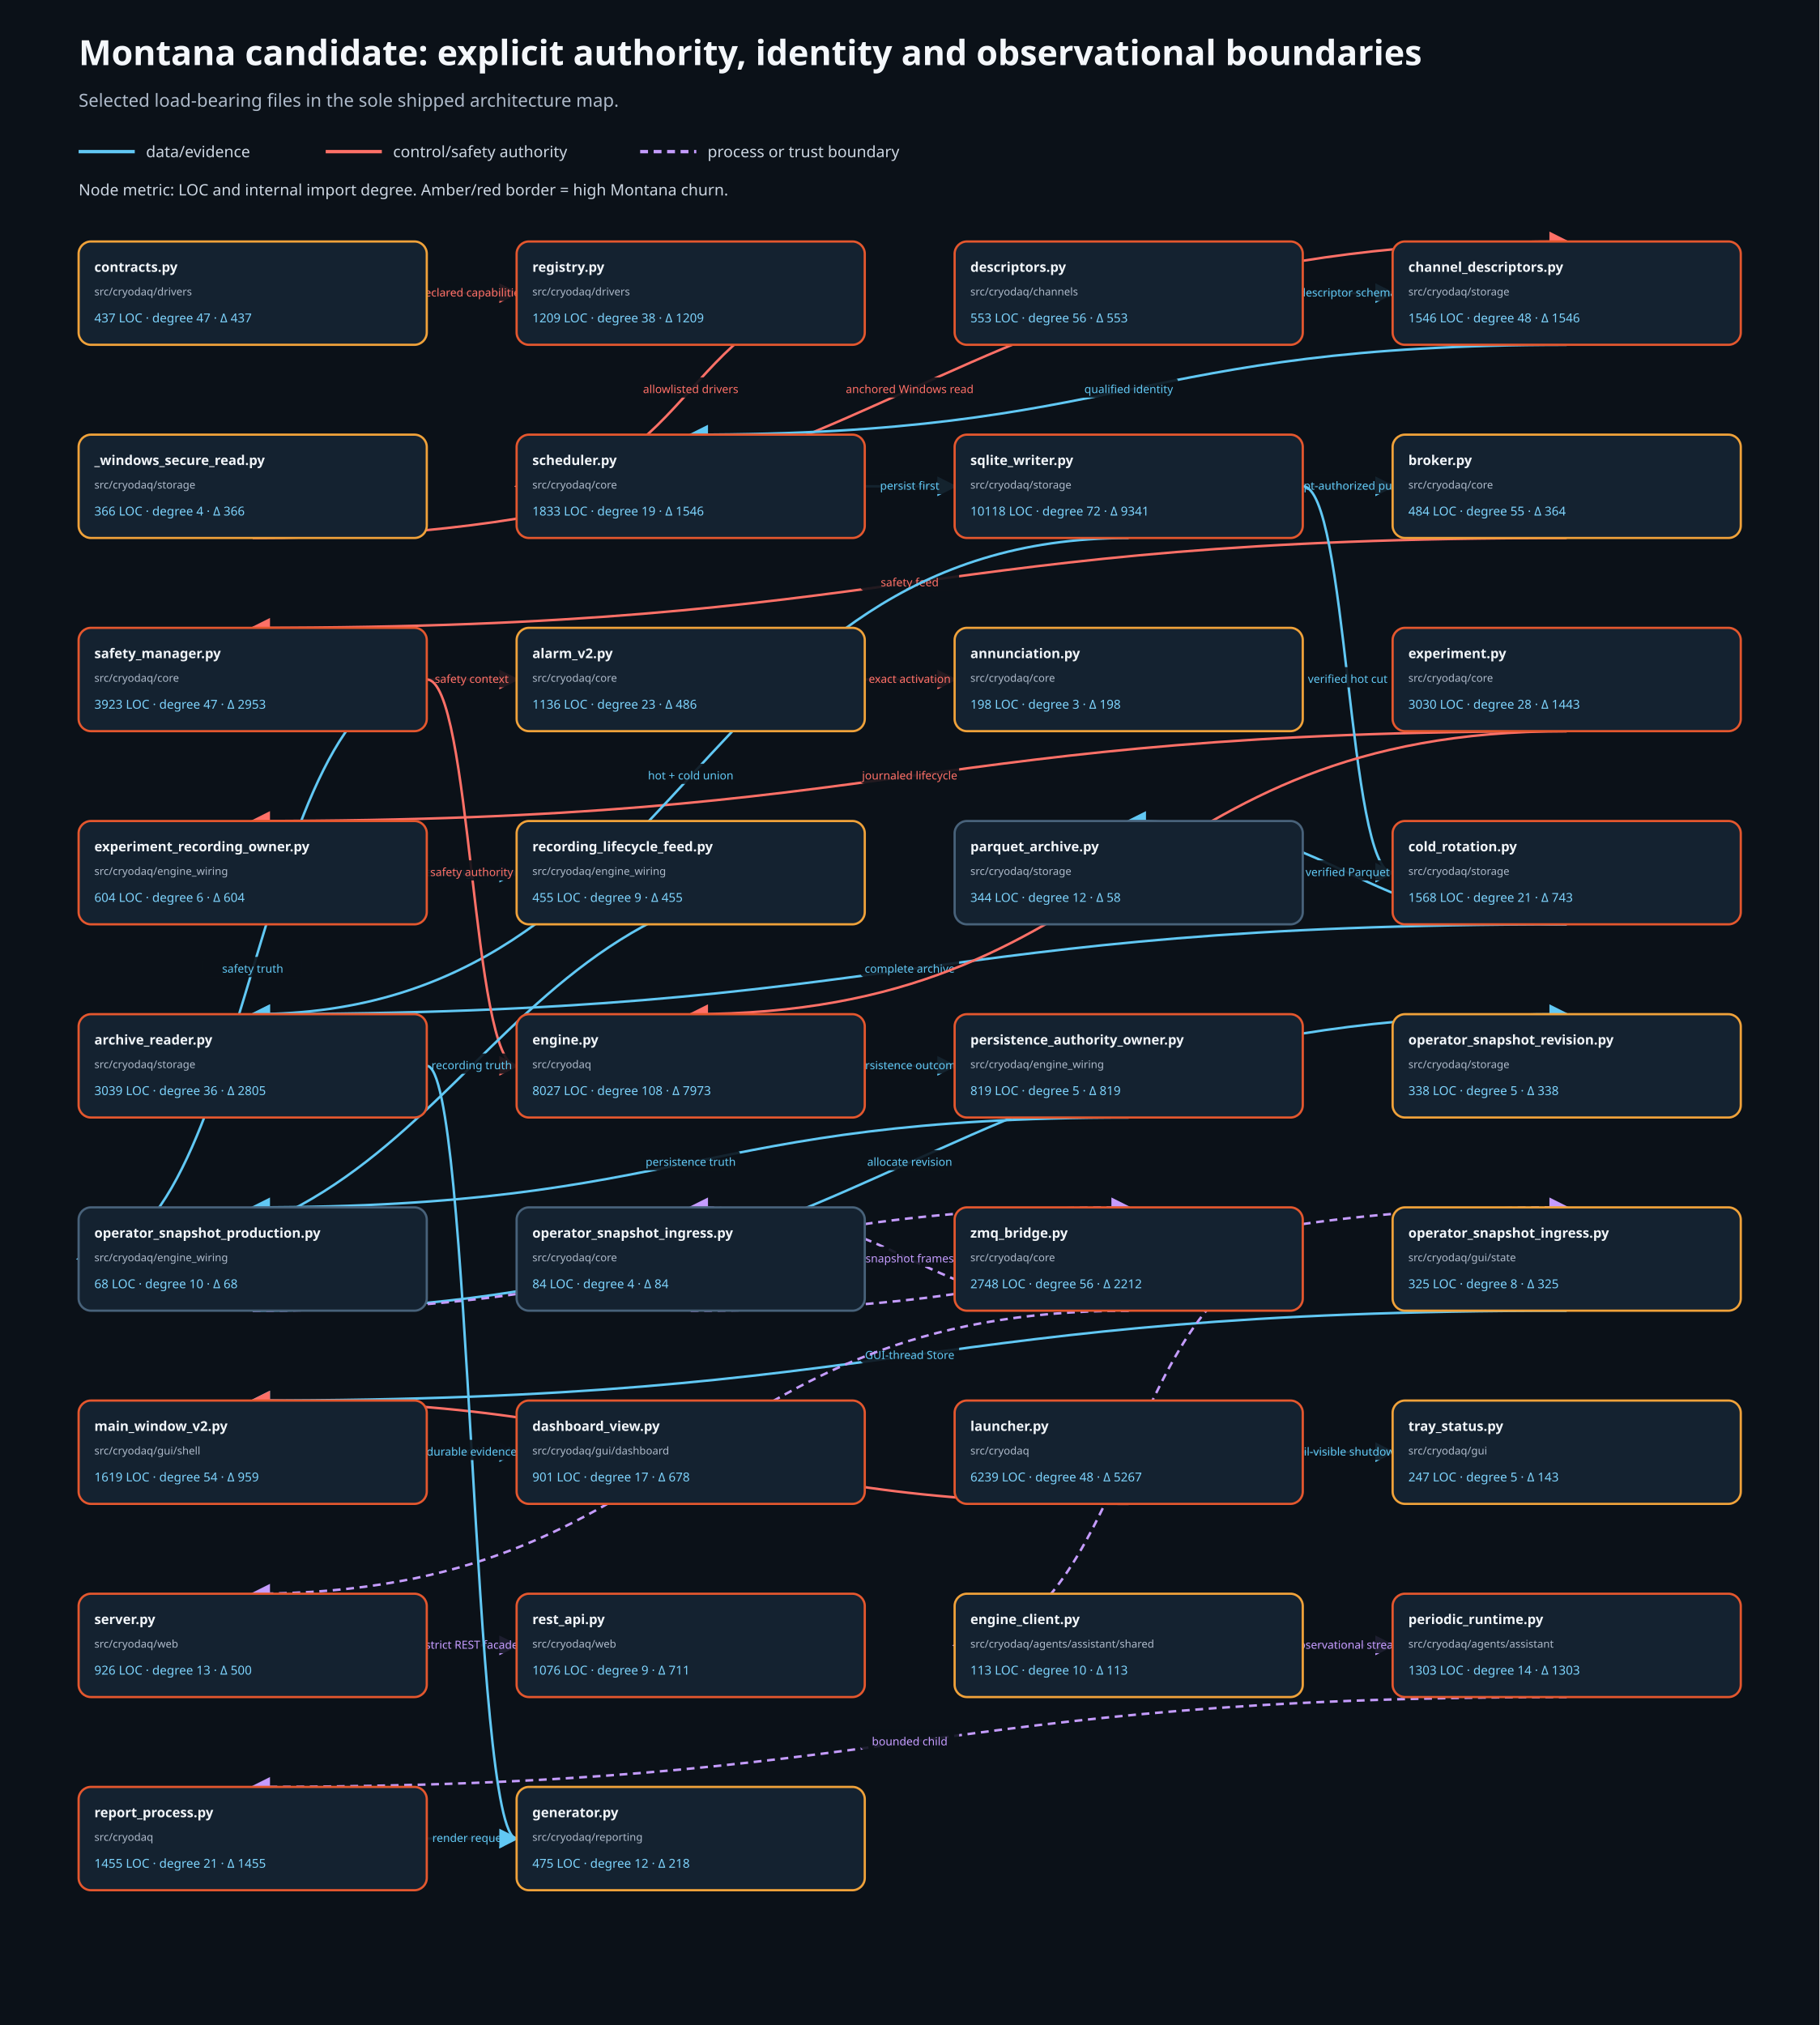
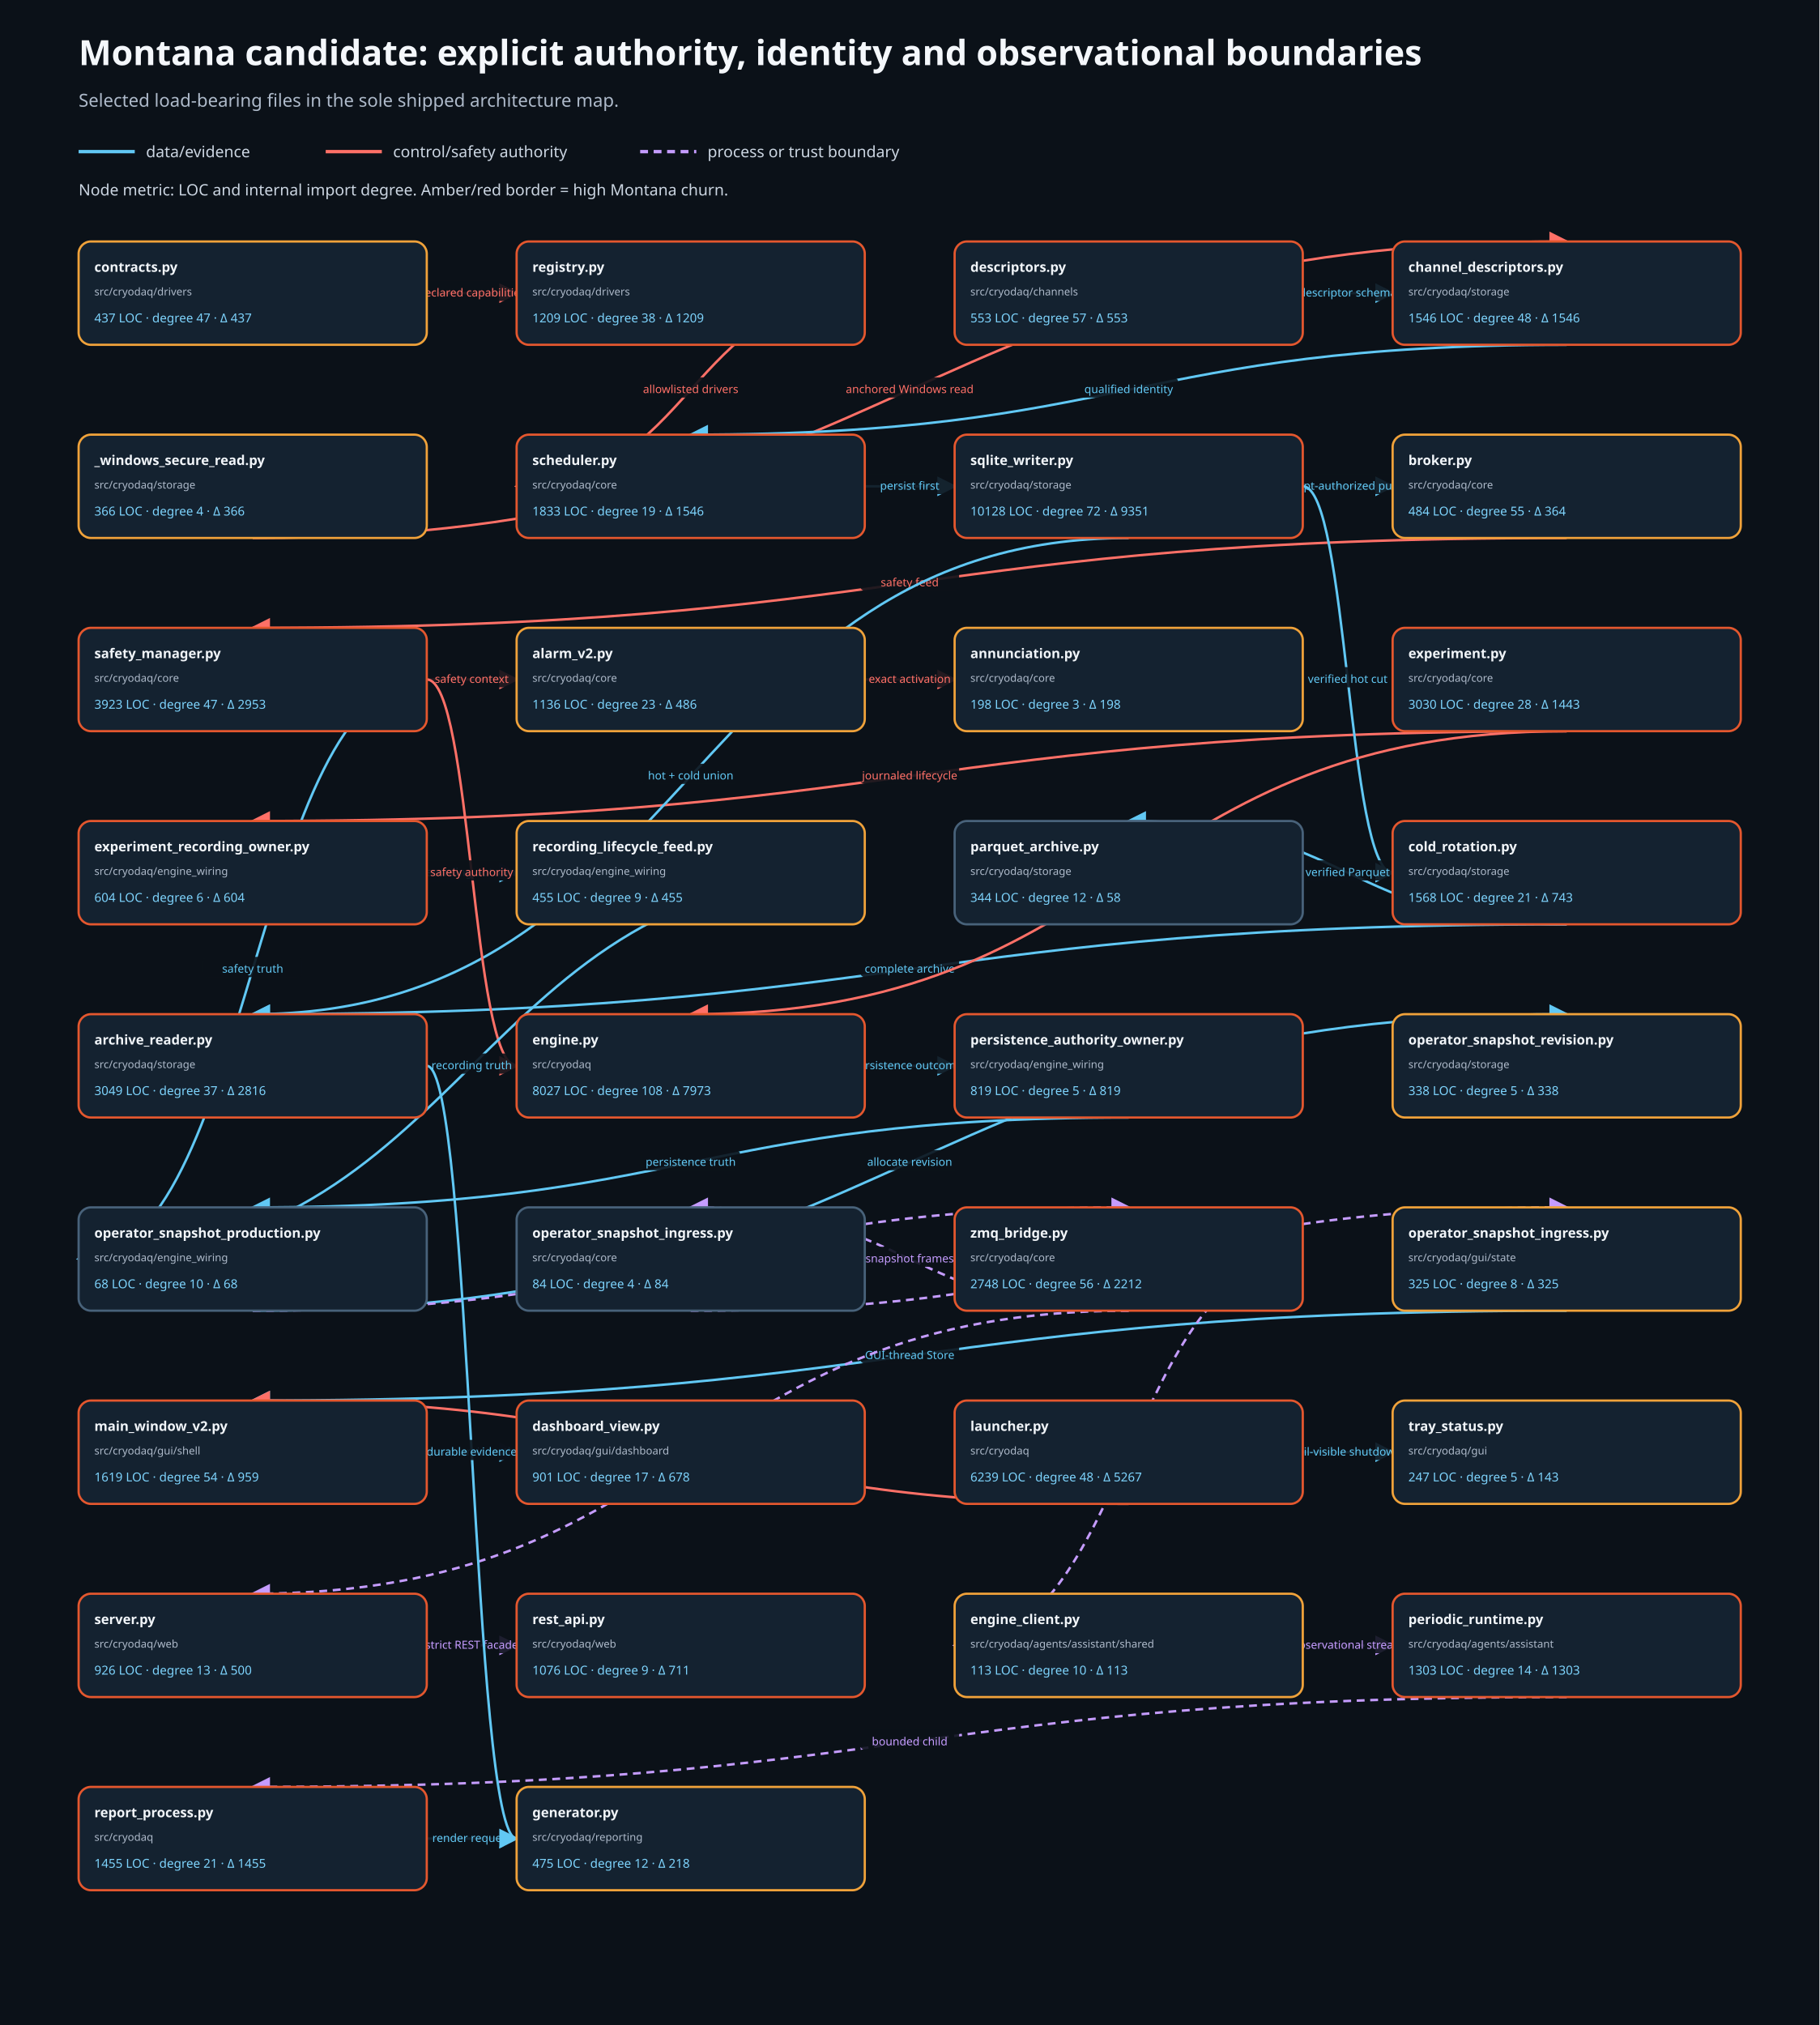
<svg xmlns="http://www.w3.org/2000/svg" role="img" aria-labelledby="title desc" viewBox="0 0 1620 1803" width="1620" height="1803">
  <defs>
    <marker id="dataArrow" markerWidth="8" markerHeight="8" refX="7" refY="4" orient="auto">
      <path d="M0,0 L8,4 L0,8 Z" fill="#61c8f4" />
    </marker>
    <marker id="controlArrow" markerWidth="8" markerHeight="8" refX="7" refY="4" orient="auto">
      <path d="M0,0 L8,4 L0,8 Z" fill="#ff7067" />
    </marker>
    <marker id="boundaryArrow" markerWidth="8" markerHeight="8" refX="7" refY="4" orient="auto">
      <path d="M0,0 L8,4 L0,8 Z" fill="#c59cff" />
    </marker>
  </defs>
  <rect width="100%" height="100%" fill="#0b1118" />
  <text x="70" y="58" fill="#f4f7fb" font-family="Segoe UI, sans-serif" font-size="31" font-weight="700">Montana candidate: explicit authority, identity and observational boundaries</text>
  <text x="70" y="95" fill="#aebaca" font-family="Segoe UI, sans-serif" font-size="16">Selected load-bearing files in the sole shipped architecture map.</text>
  <g aria-label="Legend" font-family="Segoe UI, sans-serif" font-size="14">
    <line x1="70" y1="135" x2="120" y2="135" stroke="#61c8f4" stroke-width="3" />
    <text x="130" y="140" fill="#cbd5e1">data/evidence</text>
    <line x1="290" y1="135" x2="340" y2="135" stroke="#ff7067" stroke-width="3" />
    <text x="350" y="140" fill="#cbd5e1">control/safety authority</text>
    <line x1="570" y1="135" x2="620" y2="135" stroke="#c59cff" stroke-width="3" stroke-dasharray="7 5" />
    <text x="630" y="140" fill="#cbd5e1">process or trust boundary</text>
    <text x="70" y="174" fill="#cbd5e1">Node metric: LOC and internal import degree. Amber/red border = high Montana churn.</text>
  </g>
  <g class="architecture-edges" fill="none">
    <path d="M380,261.0 C420.0,261.0 420.0,261.0 460,261.0" stroke="#ff7067" stroke-width="2.2" marker-end="url(#controlArrow)" />
    <rect x="376.0" y="250.0" width="88" height="18" rx="4" fill="#0b1118" opacity=".9" />
    <text x="420.0" y="264.0" text-anchor="middle" fill="#ff7067" font-family="Segoe UI, sans-serif" font-size="10">declared capabilities</text>
    <path d="M770,261.0 C615.0,261.0 615.0,433.0 460,433.0" stroke="#ff7067" stroke-width="2.2" marker-end="url(#controlArrow)" />
    <rect x="571.0" y="336.0" width="88" height="18" rx="4" fill="#0b1118" opacity=".9" />
    <text x="615.0" y="350.0" text-anchor="middle" fill="#ff7067" font-family="Segoe UI, sans-serif" font-size="10">allowlisted drivers</text>
    <path d="M1160,261.0 C1200.0,261.0 1200.0,261.0 1240,261.0" stroke="#61c8f4" stroke-width="2.2" marker-end="url(#dataArrow)" />
    <rect x="1156.0" y="250.0" width="88" height="18" rx="4" fill="#0b1118" opacity=".9" />
    <text x="1200.0" y="264.0" text-anchor="middle" fill="#61c8f4" font-family="Segoe UI, sans-serif" font-size="10">descriptor schema</text>
    <path d="M225.0,479 C810.0,479 810.0,215 1395.0,215" stroke="#ff7067" stroke-width="2.2" marker-end="url(#controlArrow)" />
    <rect x="766.0" y="336.0" width="88" height="18" rx="4" fill="#0b1118" opacity=".9" />
    <text x="810.0" y="350.0" text-anchor="middle" fill="#ff7067" font-family="Segoe UI, sans-serif" font-size="10">anchored Windows read</text>
    <path d="M1395.0,307 C1005.0,307 1005.0,387 615.0,387" stroke="#61c8f4" stroke-width="2.2" marker-end="url(#dataArrow)" />
    <rect x="961.0" y="336.0" width="88" height="18" rx="4" fill="#0b1118" opacity=".9" />
    <text x="1005.0" y="350.0" text-anchor="middle" fill="#61c8f4" font-family="Segoe UI, sans-serif" font-size="10">qualified identity</text>
    <path d="M770,433.0 C810.0,433.0 810.0,433.0 850,433.0" stroke="#61c8f4" stroke-width="2.2" marker-end="url(#dataArrow)" />
    <rect x="766.0" y="422.0" width="88" height="18" rx="4" fill="#0b1118" opacity=".9" />
    <text x="810.0" y="436.0" text-anchor="middle" fill="#61c8f4" font-family="Segoe UI, sans-serif" font-size="10">persist first</text>
    <path d="M1160,433.0 C1200.0,433.0 1200.0,433.0 1240,433.0" stroke="#61c8f4" stroke-width="2.2" marker-end="url(#dataArrow)" />
    <rect x="1156.0" y="422.0" width="88" height="18" rx="4" fill="#0b1118" opacity=".9" />
    <text x="1200.0" y="436.0" text-anchor="middle" fill="#61c8f4" font-family="Segoe UI, sans-serif" font-size="10">receipt-authorized publish</text>
    <path d="M1395.0,479 C810.0,479 810.0,559 225.0,559" stroke="#ff7067" stroke-width="2.2" marker-end="url(#controlArrow)" />
    <rect x="766.0" y="508.0" width="88" height="18" rx="4" fill="#0b1118" opacity=".9" />
    <text x="810.0" y="522.0" text-anchor="middle" fill="#ff7067" font-family="Segoe UI, sans-serif" font-size="10">safety feed</text>
    <path d="M380,605.0 C420.0,605.0 420.0,605.0 460,605.0" stroke="#ff7067" stroke-width="2.2" marker-end="url(#controlArrow)" />
    <rect x="376.0" y="594.0" width="88" height="18" rx="4" fill="#0b1118" opacity=".9" />
    <text x="420.0" y="608.0" text-anchor="middle" fill="#ff7067" font-family="Segoe UI, sans-serif" font-size="10">safety context</text>
    <path d="M770,605.0 C810.0,605.0 810.0,605.0 850,605.0" stroke="#ff7067" stroke-width="2.2" marker-end="url(#controlArrow)" />
    <rect x="766.0" y="594.0" width="88" height="18" rx="4" fill="#0b1118" opacity=".9" />
    <text x="810.0" y="608.0" text-anchor="middle" fill="#ff7067" font-family="Segoe UI, sans-serif" font-size="10">exact activation</text>
    <path d="M1395.0,651 C810.0,651 810.0,731 225.0,731" stroke="#ff7067" stroke-width="2.2" marker-end="url(#controlArrow)" />
    <rect x="766.0" y="680.0" width="88" height="18" rx="4" fill="#0b1118" opacity=".9" />
    <text x="810.0" y="694.0" text-anchor="middle" fill="#ff7067" font-family="Segoe UI, sans-serif" font-size="10">journaled lifecycle</text>
    <path d="M380,777.0 C420.0,777.0 420.0,777.0 460,777.0" stroke="#61c8f4" stroke-width="2.2" marker-end="url(#dataArrow)" />
    <rect x="376.0" y="766.0" width="88" height="18" rx="4" fill="#0b1118" opacity=".9" />
    <text x="420.0" y="780.0" text-anchor="middle" fill="#61c8f4" font-family="Segoe UI, sans-serif" font-size="10">recording outcome</text>
    <path d="M1160,433.0 C1200.0,433.0 1200.0,777.0 1240,777.0" stroke="#61c8f4" stroke-width="2.2" marker-end="url(#dataArrow)" />
    <rect x="1156.0" y="594.0" width="88" height="18" rx="4" fill="#0b1118" opacity=".9" />
    <text x="1200.0" y="608.0" text-anchor="middle" fill="#61c8f4" font-family="Segoe UI, sans-serif" font-size="10">verified hot cut</text>
    <path d="M1395.0,823 C1200.0,823 1200.0,731 1005.0,731" stroke="#61c8f4" stroke-width="2.2" marker-end="url(#dataArrow)" />
    <rect x="1156.0" y="766.0" width="88" height="18" rx="4" fill="#0b1118" opacity=".9" />
    <text x="1200.0" y="780.0" text-anchor="middle" fill="#61c8f4" font-family="Segoe UI, sans-serif" font-size="10">verified Parquet</text>
    <path d="M1395.0,823 C810.0,823 810.0,903 225.0,903" stroke="#61c8f4" stroke-width="2.2" marker-end="url(#dataArrow)" />
    <rect x="766.0" y="852.0" width="88" height="18" rx="4" fill="#0b1118" opacity=".9" />
    <text x="810.0" y="866.0" text-anchor="middle" fill="#61c8f4" font-family="Segoe UI, sans-serif" font-size="10">complete archive</text>
    <path d="M1005.0,479 C615.0,479 615.0,903 225.0,903" stroke="#61c8f4" stroke-width="2.2" marker-end="url(#dataArrow)" />
    <rect x="571.0" y="680.0" width="88" height="18" rx="4" fill="#0b1118" opacity=".9" />
    <text x="615.0" y="694.0" text-anchor="middle" fill="#61c8f4" font-family="Segoe UI, sans-serif" font-size="10">hot + cold union</text>
    <path d="M380,605.0 C420.0,605.0 420.0,949.0 460,949.0" stroke="#ff7067" stroke-width="2.2" marker-end="url(#controlArrow)" />
    <rect x="376.0" y="766.0" width="88" height="18" rx="4" fill="#0b1118" opacity=".9" />
    <text x="420.0" y="780.0" text-anchor="middle" fill="#ff7067" font-family="Segoe UI, sans-serif" font-size="10">safety authority</text>
    <path d="M1395.0,651 C1005.0,651 1005.0,903 615.0,903" stroke="#ff7067" stroke-width="2.2" marker-end="url(#controlArrow)" />
    <rect x="961.0" y="766.0" width="88" height="18" rx="4" fill="#0b1118" opacity=".9" />
    <text x="1005.0" y="780.0" text-anchor="middle" fill="#ff7067" font-family="Segoe UI, sans-serif" font-size="10">experiment commands</text>
    <path d="M770,949.0 C810.0,949.0 810.0,949.0 850,949.0" stroke="#61c8f4" stroke-width="2.2" marker-end="url(#dataArrow)" />
    <rect x="766.0" y="938.0" width="88" height="18" rx="4" fill="#0b1118" opacity=".9" />
    <text x="810.0" y="952.0" text-anchor="middle" fill="#61c8f4" font-family="Segoe UI, sans-serif" font-size="10">persistence outcomes</text>
    <path d="M770,777.0 C420.0,777.0 420.0,1121.0 70,1121.0" stroke="#61c8f4" stroke-width="2.2" marker-end="url(#dataArrow)" />
    <rect x="376.0" y="938.0" width="88" height="18" rx="4" fill="#0b1118" opacity=".9" />
    <text x="420.0" y="952.0" text-anchor="middle" fill="#61c8f4" font-family="Segoe UI, sans-serif" font-size="10">recording truth</text>
    <path d="M1005.0,995 C615.0,995 615.0,1075 225.0,1075" stroke="#61c8f4" stroke-width="2.2" marker-end="url(#dataArrow)" />
    <rect x="571.0" y="1024.0" width="88" height="18" rx="4" fill="#0b1118" opacity=".9" />
    <text x="615.0" y="1038.0" text-anchor="middle" fill="#61c8f4" font-family="Segoe UI, sans-serif" font-size="10">persistence truth</text>
    <path d="M380,605.0 C225.0,605.0 225.0,1121.0 70,1121.0" stroke="#61c8f4" stroke-width="2.2" marker-end="url(#dataArrow)" />
    <rect x="181.0" y="852.0" width="88" height="18" rx="4" fill="#0b1118" opacity=".9" />
    <text x="225.0" y="866.0" text-anchor="middle" fill="#61c8f4" font-family="Segoe UI, sans-serif" font-size="10">safety truth</text>
    <path d="M225.0,1167 C810.0,1167 810.0,903 1395.0,903" stroke="#61c8f4" stroke-width="2.2" marker-end="url(#dataArrow)" />
    <rect x="766.0" y="1024.0" width="88" height="18" rx="4" fill="#0b1118" opacity=".9" />
    <text x="810.0" y="1038.0" text-anchor="middle" fill="#61c8f4" font-family="Segoe UI, sans-serif" font-size="10">allocate revision</text>
    <path d="M225.0,1167 C615.0,1167 615.0,1075 1005.0,1075" stroke="#c59cff" stroke-width="2.2" marker-end="url(#boundaryArrow)" stroke-dasharray="7 5" />
    <rect x="571.0" y="1110.0" width="88" height="18" rx="4" fill="#0b1118" opacity=".9" />
    <text x="615.0" y="1124.0" text-anchor="middle" fill="#c59cff" font-family="Segoe UI, sans-serif" font-size="10">revisioned PUB</text>
    <path d="M1005.0,1167 C810.0,1167 810.0,1075 615.0,1075" stroke="#c59cff" stroke-width="2.2" marker-end="url(#boundaryArrow)" stroke-dasharray="7 5" />
    <rect x="766.0" y="1110.0" width="88" height="18" rx="4" fill="#0b1118" opacity=".9" />
    <text x="810.0" y="1124.0" text-anchor="middle" fill="#c59cff" font-family="Segoe UI, sans-serif" font-size="10">snapshot frames</text>
    <path d="M615.0,1167 C1005.0,1167 1005.0,1075 1395.0,1075" stroke="#c59cff" stroke-width="2.2" marker-end="url(#boundaryArrow)" stroke-dasharray="7 5" />
    <rect x="961.0" y="1110.0" width="88" height="18" rx="4" fill="#0b1118" opacity=".9" />
    <text x="1005.0" y="1124.0" text-anchor="middle" fill="#c59cff" font-family="Segoe UI, sans-serif" font-size="10">bounded queue</text>
    <path d="M1395.0,1167 C810.0,1167 810.0,1247 225.0,1247" stroke="#61c8f4" stroke-width="2.2" marker-end="url(#dataArrow)" />
    <rect x="766.0" y="1196.0" width="88" height="18" rx="4" fill="#0b1118" opacity=".9" />
    <text x="810.0" y="1210.0" text-anchor="middle" fill="#61c8f4" font-family="Segoe UI, sans-serif" font-size="10">GUI-thread Store</text>
    <path d="M380,1293.0 C420.0,1293.0 420.0,1293.0 460,1293.0" stroke="#61c8f4" stroke-width="2.2" marker-end="url(#dataArrow)" />
    <rect x="376.0" y="1282.0" width="88" height="18" rx="4" fill="#0b1118" opacity=".9" />
    <text x="420.0" y="1296.0" text-anchor="middle" fill="#61c8f4" font-family="Segoe UI, sans-serif" font-size="10">panoramic truth</text>
    <path d="M1005.0,1339 C615.0,1339 615.0,1247 225.0,1247" stroke="#ff7067" stroke-width="2.2" marker-end="url(#controlArrow)" />
    <rect x="571.0" y="1282.0" width="88" height="18" rx="4" fill="#0b1118" opacity=".9" />
    <text x="615.0" y="1296.0" text-anchor="middle" fill="#ff7067" font-family="Segoe UI, sans-serif" font-size="10">owns GUI lifecycle</text>
    <path d="M1160,1293.0 C1200.0,1293.0 1200.0,1293.0 1240,1293.0" stroke="#61c8f4" stroke-width="2.2" marker-end="url(#dataArrow)" />
    <rect x="1156.0" y="1282.0" width="88" height="18" rx="4" fill="#0b1118" opacity=".9" />
    <text x="1200.0" y="1296.0" text-anchor="middle" fill="#61c8f4" font-family="Segoe UI, sans-serif" font-size="10">fail-visible shutdown</text>
    <path d="M1005.0,1167 C615.0,1167 615.0,1419 225.0,1419" stroke="#c59cff" stroke-width="2.2" marker-end="url(#boundaryArrow)" stroke-dasharray="7 5" />
    <rect x="571.0" y="1282.0" width="88" height="18" rx="4" fill="#0b1118" opacity=".9" />
    <text x="615.0" y="1296.0" text-anchor="middle" fill="#c59cff" font-family="Segoe UI, sans-serif" font-size="10">monitoring transport</text>
    <path d="M380,1465.0 C420.0,1465.0 420.0,1465.0 460,1465.0" stroke="#c59cff" stroke-width="2.2" marker-end="url(#boundaryArrow)" stroke-dasharray="7 5" />
    <rect x="376.0" y="1454.0" width="88" height="18" rx="4" fill="#0b1118" opacity=".9" />
    <text x="420.0" y="1468.0" text-anchor="middle" fill="#c59cff" font-family="Segoe UI, sans-serif" font-size="10">strict REST facade</text>
    <path d="M1160,1121.0 C1005.0,1121.0 1005.0,1465.0 850,1465.0" stroke="#c59cff" stroke-width="2.2" marker-end="url(#boundaryArrow)" stroke-dasharray="7 5" />
    <rect x="961.0" y="1282.0" width="88" height="18" rx="4" fill="#0b1118" opacity=".9" />
    <text x="1005.0" y="1296.0" text-anchor="middle" fill="#c59cff" font-family="Segoe UI, sans-serif" font-size="10">allowlisted query</text>
    <path d="M1160,1465.0 C1200.0,1465.0 1200.0,1465.0 1240,1465.0" stroke="#c59cff" stroke-width="2.2" marker-end="url(#boundaryArrow)" stroke-dasharray="7 5" />
    <rect x="1156.0" y="1454.0" width="88" height="18" rx="4" fill="#0b1118" opacity=".9" />
    <text x="1200.0" y="1468.0" text-anchor="middle" fill="#c59cff" font-family="Segoe UI, sans-serif" font-size="10">observational stream</text>
    <path d="M1395.0,1511 C810.0,1511 810.0,1591 225.0,1591" stroke="#c59cff" stroke-width="2.2" marker-end="url(#boundaryArrow)" stroke-dasharray="7 5" />
    <rect x="766.0" y="1540.0" width="88" height="18" rx="4" fill="#0b1118" opacity=".9" />
    <text x="810.0" y="1554.0" text-anchor="middle" fill="#c59cff" font-family="Segoe UI, sans-serif" font-size="10">bounded child</text>
    <path d="M380,1637.0 C420.0,1637.0 420.0,1637.0 460,1637.0" stroke="#61c8f4" stroke-width="2.2" marker-end="url(#dataArrow)" />
    <rect x="376.0" y="1626.0" width="88" height="18" rx="4" fill="#0b1118" opacity=".9" />
    <text x="420.0" y="1640.0" text-anchor="middle" fill="#61c8f4" font-family="Segoe UI, sans-serif" font-size="10">render request</text>
    <path d="M380,949.0 C420.0,949.0 420.0,1637.0 460,1637.0" stroke="#61c8f4" stroke-width="2.2" marker-end="url(#dataArrow)" />
    <rect x="376.0" y="1282.0" width="88" height="18" rx="4" fill="#0b1118" opacity=".9" />
    <text x="420.0" y="1296.0" text-anchor="middle" fill="#61c8f4" font-family="Segoe UI, sans-serif" font-size="10">durable evidence</text>
  </g>
  <g class="important-files" font-family="Segoe UI, sans-serif">
    <g class="file-node" data-path="src/cryodaq/drivers/contracts.py" data-kind="blob" role="group" aria-label="src/cryodaq/drivers/contracts.py | 437 LOC | internal degree 47 | churn 437">
      <rect x="70" y="215" width="310" height="92" rx="11" fill="#142230" stroke="#f0a23a" stroke-width="2" />
      <text x="84" y="242" fill="#f1f5f9" font-size="12" font-weight="700">contracts.py</text>
      <text x="84" y="263" fill="#aebaca" font-size="9.5">src/cryodaq/drivers</text>
      <text x="84" y="287" fill="#7dd3fc" font-size="11">437 LOC · degree 47 · Δ 437</text>
    </g>
    <g class="file-node" data-path="src/cryodaq/drivers/registry.py" data-kind="blob" role="group" aria-label="src/cryodaq/drivers/registry.py | 1209 LOC | internal degree 38 | churn 1209">
      <rect x="460" y="215" width="310" height="92" rx="11" fill="#142230" stroke="#e4572e" stroke-width="2" />
      <text x="474" y="242" fill="#f1f5f9" font-size="12" font-weight="700">registry.py</text>
      <text x="474" y="263" fill="#aebaca" font-size="9.5">src/cryodaq/drivers</text>
      <text x="474" y="287" fill="#7dd3fc" font-size="11">1209 LOC · degree 38 · Δ 1209</text>
    </g>
-     <g class="file-node" data-path="src/cryodaq/channels/descriptors.py" data-kind="blob" role="group" aria-label="src/cryodaq/channels/descriptors.py | 553 LOC | internal degree 56 | churn 553">
+     <g class="file-node" data-path="src/cryodaq/channels/descriptors.py" data-kind="blob" role="group" aria-label="src/cryodaq/channels/descriptors.py | 553 LOC | internal degree 57 | churn 553">
      <rect x="850" y="215" width="310" height="92" rx="11" fill="#142230" stroke="#e4572e" stroke-width="2" />
      <text x="864" y="242" fill="#f1f5f9" font-size="12" font-weight="700">descriptors.py</text>
      <text x="864" y="263" fill="#aebaca" font-size="9.5">src/cryodaq/channels</text>
-       <text x="864" y="287" fill="#7dd3fc" font-size="11">553 LOC · degree 56 · Δ 553</text>
+       <text x="864" y="287" fill="#7dd3fc" font-size="11">553 LOC · degree 57 · Δ 553</text>
    </g>
    <g class="file-node" data-path="src/cryodaq/storage/channel_descriptors.py" data-kind="blob" role="group" aria-label="src/cryodaq/storage/channel_descriptors.py | 1546 LOC | internal degree 48 | churn 1546">
      <rect x="1240" y="215" width="310" height="92" rx="11" fill="#142230" stroke="#e4572e" stroke-width="2" />
      <text x="1254" y="242" fill="#f1f5f9" font-size="12" font-weight="700">channel_descriptors.py</text>
      <text x="1254" y="263" fill="#aebaca" font-size="9.5">src/cryodaq/storage</text>
      <text x="1254" y="287" fill="#7dd3fc" font-size="11">1546 LOC · degree 48 · Δ 1546</text>
    </g>
    <g class="file-node" data-path="src/cryodaq/storage/_windows_secure_read.py" data-kind="blob" role="group" aria-label="src/cryodaq/storage/_windows_secure_read.py | 366 LOC | internal degree 4 | churn 366">
      <rect x="70" y="387" width="310" height="92" rx="11" fill="#142230" stroke="#f0a23a" stroke-width="2" />
      <text x="84" y="414" fill="#f1f5f9" font-size="12" font-weight="700">_windows_secure_read.py</text>
      <text x="84" y="435" fill="#aebaca" font-size="9.5">src/cryodaq/storage</text>
      <text x="84" y="459" fill="#7dd3fc" font-size="11">366 LOC · degree 4 · Δ 366</text>
    </g>
    <g class="file-node" data-path="src/cryodaq/core/scheduler.py" data-kind="blob" role="group" aria-label="src/cryodaq/core/scheduler.py | 1833 LOC | internal degree 19 | churn 1546">
      <rect x="460" y="387" width="310" height="92" rx="11" fill="#142230" stroke="#e4572e" stroke-width="2" />
      <text x="474" y="414" fill="#f1f5f9" font-size="12" font-weight="700">scheduler.py</text>
      <text x="474" y="435" fill="#aebaca" font-size="9.5">src/cryodaq/core</text>
      <text x="474" y="459" fill="#7dd3fc" font-size="11">1833 LOC · degree 19 · Δ 1546</text>
    </g>
-     <g class="file-node" data-path="src/cryodaq/storage/sqlite_writer.py" data-kind="blob" role="group" aria-label="src/cryodaq/storage/sqlite_writer.py | 10118 LOC | internal degree 72 | churn 9341">
+     <g class="file-node" data-path="src/cryodaq/storage/sqlite_writer.py" data-kind="blob" role="group" aria-label="src/cryodaq/storage/sqlite_writer.py | 10128 LOC | internal degree 72 | churn 9351">
      <rect x="850" y="387" width="310" height="92" rx="11" fill="#142230" stroke="#e4572e" stroke-width="2" />
      <text x="864" y="414" fill="#f1f5f9" font-size="12" font-weight="700">sqlite_writer.py</text>
      <text x="864" y="435" fill="#aebaca" font-size="9.5">src/cryodaq/storage</text>
-       <text x="864" y="459" fill="#7dd3fc" font-size="11">10118 LOC · degree 72 · Δ 9341</text>
+       <text x="864" y="459" fill="#7dd3fc" font-size="11">10128 LOC · degree 72 · Δ 9351</text>
    </g>
    <g class="file-node" data-path="src/cryodaq/core/broker.py" data-kind="blob" role="group" aria-label="src/cryodaq/core/broker.py | 484 LOC | internal degree 55 | churn 364">
      <rect x="1240" y="387" width="310" height="92" rx="11" fill="#142230" stroke="#f0a23a" stroke-width="2" />
      <text x="1254" y="414" fill="#f1f5f9" font-size="12" font-weight="700">broker.py</text>
      <text x="1254" y="435" fill="#aebaca" font-size="9.5">src/cryodaq/core</text>
      <text x="1254" y="459" fill="#7dd3fc" font-size="11">484 LOC · degree 55 · Δ 364</text>
    </g>
    <g class="file-node" data-path="src/cryodaq/core/safety_manager.py" data-kind="blob" role="group" aria-label="src/cryodaq/core/safety_manager.py | 3923 LOC | internal degree 47 | churn 2953">
      <rect x="70" y="559" width="310" height="92" rx="11" fill="#142230" stroke="#e4572e" stroke-width="2" />
      <text x="84" y="586" fill="#f1f5f9" font-size="12" font-weight="700">safety_manager.py</text>
      <text x="84" y="607" fill="#aebaca" font-size="9.5">src/cryodaq/core</text>
      <text x="84" y="631" fill="#7dd3fc" font-size="11">3923 LOC · degree 47 · Δ 2953</text>
    </g>
    <g class="file-node" data-path="src/cryodaq/core/alarm_v2.py" data-kind="blob" role="group" aria-label="src/cryodaq/core/alarm_v2.py | 1136 LOC | internal degree 23 | churn 486">
      <rect x="460" y="559" width="310" height="92" rx="11" fill="#142230" stroke="#f0a23a" stroke-width="2" />
      <text x="474" y="586" fill="#f1f5f9" font-size="12" font-weight="700">alarm_v2.py</text>
      <text x="474" y="607" fill="#aebaca" font-size="9.5">src/cryodaq/core</text>
      <text x="474" y="631" fill="#7dd3fc" font-size="11">1136 LOC · degree 23 · Δ 486</text>
    </g>
    <g class="file-node" data-path="src/cryodaq/core/annunciation.py" data-kind="blob" role="group" aria-label="src/cryodaq/core/annunciation.py | 198 LOC | internal degree 3 | churn 198">
      <rect x="850" y="559" width="310" height="92" rx="11" fill="#142230" stroke="#f0a23a" stroke-width="2" />
      <text x="864" y="586" fill="#f1f5f9" font-size="12" font-weight="700">annunciation.py</text>
      <text x="864" y="607" fill="#aebaca" font-size="9.5">src/cryodaq/core</text>
      <text x="864" y="631" fill="#7dd3fc" font-size="11">198 LOC · degree 3 · Δ 198</text>
    </g>
    <g class="file-node" data-path="src/cryodaq/core/experiment.py" data-kind="blob" role="group" aria-label="src/cryodaq/core/experiment.py | 3030 LOC | internal degree 28 | churn 1443">
      <rect x="1240" y="559" width="310" height="92" rx="11" fill="#142230" stroke="#e4572e" stroke-width="2" />
      <text x="1254" y="586" fill="#f1f5f9" font-size="12" font-weight="700">experiment.py</text>
      <text x="1254" y="607" fill="#aebaca" font-size="9.5">src/cryodaq/core</text>
      <text x="1254" y="631" fill="#7dd3fc" font-size="11">3030 LOC · degree 28 · Δ 1443</text>
    </g>
    <g class="file-node" data-path="src/cryodaq/engine_wiring/experiment_recording_owner.py" data-kind="blob" role="group" aria-label="src/cryodaq/engine_wiring/experiment_recording_owner.py | 604 LOC | internal degree 6 | churn 604">
      <rect x="70" y="731" width="310" height="92" rx="11" fill="#142230" stroke="#e4572e" stroke-width="2" />
      <text x="84" y="758" fill="#f1f5f9" font-size="12" font-weight="700">experiment_recording_owner.py</text>
      <text x="84" y="779" fill="#aebaca" font-size="9.5">src/cryodaq/engine_wiring</text>
      <text x="84" y="803" fill="#7dd3fc" font-size="11">604 LOC · degree 6 · Δ 604</text>
    </g>
    <g class="file-node" data-path="src/cryodaq/engine_wiring/recording_lifecycle_feed.py" data-kind="blob" role="group" aria-label="src/cryodaq/engine_wiring/recording_lifecycle_feed.py | 455 LOC | internal degree 9 | churn 455">
      <rect x="460" y="731" width="310" height="92" rx="11" fill="#142230" stroke="#f0a23a" stroke-width="2" />
      <text x="474" y="758" fill="#f1f5f9" font-size="12" font-weight="700">recording_lifecycle_feed.py</text>
      <text x="474" y="779" fill="#aebaca" font-size="9.5">src/cryodaq/engine_wiring</text>
      <text x="474" y="803" fill="#7dd3fc" font-size="11">455 LOC · degree 9 · Δ 455</text>
    </g>
    <g class="file-node" data-path="src/cryodaq/storage/parquet_archive.py" data-kind="blob" role="group" aria-label="src/cryodaq/storage/parquet_archive.py | 344 LOC | internal degree 12 | churn 58">
      <rect x="850" y="731" width="310" height="92" rx="11" fill="#142230" stroke="#48627a" stroke-width="2" />
      <text x="864" y="758" fill="#f1f5f9" font-size="12" font-weight="700">parquet_archive.py</text>
      <text x="864" y="779" fill="#aebaca" font-size="9.5">src/cryodaq/storage</text>
      <text x="864" y="803" fill="#7dd3fc" font-size="11">344 LOC · degree 12 · Δ 58</text>
    </g>
    <g class="file-node" data-path="src/cryodaq/storage/cold_rotation.py" data-kind="blob" role="group" aria-label="src/cryodaq/storage/cold_rotation.py | 1568 LOC | internal degree 21 | churn 743">
      <rect x="1240" y="731" width="310" height="92" rx="11" fill="#142230" stroke="#e4572e" stroke-width="2" />
      <text x="1254" y="758" fill="#f1f5f9" font-size="12" font-weight="700">cold_rotation.py</text>
      <text x="1254" y="779" fill="#aebaca" font-size="9.5">src/cryodaq/storage</text>
      <text x="1254" y="803" fill="#7dd3fc" font-size="11">1568 LOC · degree 21 · Δ 743</text>
    </g>
-     <g class="file-node" data-path="src/cryodaq/storage/archive_reader.py" data-kind="blob" role="group" aria-label="src/cryodaq/storage/archive_reader.py | 3039 LOC | internal degree 36 | churn 2805">
+     <g class="file-node" data-path="src/cryodaq/storage/archive_reader.py" data-kind="blob" role="group" aria-label="src/cryodaq/storage/archive_reader.py | 3049 LOC | internal degree 37 | churn 2816">
      <rect x="70" y="903" width="310" height="92" rx="11" fill="#142230" stroke="#e4572e" stroke-width="2" />
      <text x="84" y="930" fill="#f1f5f9" font-size="12" font-weight="700">archive_reader.py</text>
      <text x="84" y="951" fill="#aebaca" font-size="9.5">src/cryodaq/storage</text>
-       <text x="84" y="975" fill="#7dd3fc" font-size="11">3039 LOC · degree 36 · Δ 2805</text>
+       <text x="84" y="975" fill="#7dd3fc" font-size="11">3049 LOC · degree 37 · Δ 2816</text>
    </g>
    <g class="file-node" data-path="src/cryodaq/engine.py" data-kind="blob" role="group" aria-label="src/cryodaq/engine.py | 8027 LOC | internal degree 108 | churn 7973">
      <rect x="460" y="903" width="310" height="92" rx="11" fill="#142230" stroke="#e4572e" stroke-width="2" />
      <text x="474" y="930" fill="#f1f5f9" font-size="12" font-weight="700">engine.py</text>
      <text x="474" y="951" fill="#aebaca" font-size="9.5">src/cryodaq</text>
      <text x="474" y="975" fill="#7dd3fc" font-size="11">8027 LOC · degree 108 · Δ 7973</text>
    </g>
    <g class="file-node" data-path="src/cryodaq/engine_wiring/persistence_authority_owner.py" data-kind="blob" role="group" aria-label="src/cryodaq/engine_wiring/persistence_authority_owner.py | 819 LOC | internal degree 5 | churn 819">
      <rect x="850" y="903" width="310" height="92" rx="11" fill="#142230" stroke="#e4572e" stroke-width="2" />
      <text x="864" y="930" fill="#f1f5f9" font-size="12" font-weight="700">persistence_authority_owner.py</text>
      <text x="864" y="951" fill="#aebaca" font-size="9.5">src/cryodaq/engine_wiring</text>
      <text x="864" y="975" fill="#7dd3fc" font-size="11">819 LOC · degree 5 · Δ 819</text>
    </g>
    <g class="file-node" data-path="src/cryodaq/storage/operator_snapshot_revision.py" data-kind="blob" role="group" aria-label="src/cryodaq/storage/operator_snapshot_revision.py | 338 LOC | internal degree 5 | churn 338">
      <rect x="1240" y="903" width="310" height="92" rx="11" fill="#142230" stroke="#f0a23a" stroke-width="2" />
      <text x="1254" y="930" fill="#f1f5f9" font-size="12" font-weight="700">operator_snapshot_revision.py</text>
      <text x="1254" y="951" fill="#aebaca" font-size="9.5">src/cryodaq/storage</text>
      <text x="1254" y="975" fill="#7dd3fc" font-size="11">338 LOC · degree 5 · Δ 338</text>
    </g>
    <g class="file-node" data-path="src/cryodaq/engine_wiring/operator_snapshot_production.py" data-kind="blob" role="group" aria-label="src/cryodaq/engine_wiring/operator_snapshot_production.py | 68 LOC | internal degree 10 | churn 68">
      <rect x="70" y="1075" width="310" height="92" rx="11" fill="#142230" stroke="#48627a" stroke-width="2" />
      <text x="84" y="1102" fill="#f1f5f9" font-size="12" font-weight="700">operator_snapshot_production.py</text>
      <text x="84" y="1123" fill="#aebaca" font-size="9.5">src/cryodaq/engine_wiring</text>
      <text x="84" y="1147" fill="#7dd3fc" font-size="11">68 LOC · degree 10 · Δ 68</text>
    </g>
    <g class="file-node" data-path="src/cryodaq/core/operator_snapshot_ingress.py" data-kind="blob" role="group" aria-label="src/cryodaq/core/operator_snapshot_ingress.py | 84 LOC | internal degree 4 | churn 84">
      <rect x="460" y="1075" width="310" height="92" rx="11" fill="#142230" stroke="#48627a" stroke-width="2" />
      <text x="474" y="1102" fill="#f1f5f9" font-size="12" font-weight="700">operator_snapshot_ingress.py</text>
      <text x="474" y="1123" fill="#aebaca" font-size="9.5">src/cryodaq/core</text>
      <text x="474" y="1147" fill="#7dd3fc" font-size="11">84 LOC · degree 4 · Δ 84</text>
    </g>
    <g class="file-node" data-path="src/cryodaq/core/zmq_bridge.py" data-kind="blob" role="group" aria-label="src/cryodaq/core/zmq_bridge.py | 2748 LOC | internal degree 56 | churn 2212">
      <rect x="850" y="1075" width="310" height="92" rx="11" fill="#142230" stroke="#e4572e" stroke-width="2" />
      <text x="864" y="1102" fill="#f1f5f9" font-size="12" font-weight="700">zmq_bridge.py</text>
      <text x="864" y="1123" fill="#aebaca" font-size="9.5">src/cryodaq/core</text>
      <text x="864" y="1147" fill="#7dd3fc" font-size="11">2748 LOC · degree 56 · Δ 2212</text>
    </g>
    <g class="file-node" data-path="src/cryodaq/gui/state/operator_snapshot_ingress.py" data-kind="blob" role="group" aria-label="src/cryodaq/gui/state/operator_snapshot_ingress.py | 325 LOC | internal degree 8 | churn 325">
      <rect x="1240" y="1075" width="310" height="92" rx="11" fill="#142230" stroke="#f0a23a" stroke-width="2" />
      <text x="1254" y="1102" fill="#f1f5f9" font-size="12" font-weight="700">operator_snapshot_ingress.py</text>
      <text x="1254" y="1123" fill="#aebaca" font-size="9.5">src/cryodaq/gui/state</text>
      <text x="1254" y="1147" fill="#7dd3fc" font-size="11">325 LOC · degree 8 · Δ 325</text>
    </g>
    <g class="file-node" data-path="src/cryodaq/gui/shell/main_window_v2.py" data-kind="blob" role="group" aria-label="src/cryodaq/gui/shell/main_window_v2.py | 1619 LOC | internal degree 54 | churn 959">
      <rect x="70" y="1247" width="310" height="92" rx="11" fill="#142230" stroke="#e4572e" stroke-width="2" />
      <text x="84" y="1274" fill="#f1f5f9" font-size="12" font-weight="700">main_window_v2.py</text>
      <text x="84" y="1295" fill="#aebaca" font-size="9.5">src/cryodaq/gui/shell</text>
      <text x="84" y="1319" fill="#7dd3fc" font-size="11">1619 LOC · degree 54 · Δ 959</text>
    </g>
    <g class="file-node" data-path="src/cryodaq/gui/dashboard/dashboard_view.py" data-kind="blob" role="group" aria-label="src/cryodaq/gui/dashboard/dashboard_view.py | 901 LOC | internal degree 17 | churn 678">
      <rect x="460" y="1247" width="310" height="92" rx="11" fill="#142230" stroke="#e4572e" stroke-width="2" />
      <text x="474" y="1274" fill="#f1f5f9" font-size="12" font-weight="700">dashboard_view.py</text>
      <text x="474" y="1295" fill="#aebaca" font-size="9.5">src/cryodaq/gui/dashboard</text>
      <text x="474" y="1319" fill="#7dd3fc" font-size="11">901 LOC · degree 17 · Δ 678</text>
    </g>
    <g class="file-node" data-path="src/cryodaq/launcher.py" data-kind="blob" role="group" aria-label="src/cryodaq/launcher.py | 6239 LOC | internal degree 48 | churn 5267">
      <rect x="850" y="1247" width="310" height="92" rx="11" fill="#142230" stroke="#e4572e" stroke-width="2" />
      <text x="864" y="1274" fill="#f1f5f9" font-size="12" font-weight="700">launcher.py</text>
      <text x="864" y="1295" fill="#aebaca" font-size="9.5">src/cryodaq</text>
      <text x="864" y="1319" fill="#7dd3fc" font-size="11">6239 LOC · degree 48 · Δ 5267</text>
    </g>
    <g class="file-node" data-path="src/cryodaq/gui/tray_status.py" data-kind="blob" role="group" aria-label="src/cryodaq/gui/tray_status.py | 247 LOC | internal degree 5 | churn 143">
      <rect x="1240" y="1247" width="310" height="92" rx="11" fill="#142230" stroke="#f0a23a" stroke-width="2" />
      <text x="1254" y="1274" fill="#f1f5f9" font-size="12" font-weight="700">tray_status.py</text>
      <text x="1254" y="1295" fill="#aebaca" font-size="9.5">src/cryodaq/gui</text>
      <text x="1254" y="1319" fill="#7dd3fc" font-size="11">247 LOC · degree 5 · Δ 143</text>
    </g>
    <g class="file-node" data-path="src/cryodaq/web/server.py" data-kind="blob" role="group" aria-label="src/cryodaq/web/server.py | 926 LOC | internal degree 13 | churn 500">
      <rect x="70" y="1419" width="310" height="92" rx="11" fill="#142230" stroke="#e4572e" stroke-width="2" />
      <text x="84" y="1446" fill="#f1f5f9" font-size="12" font-weight="700">server.py</text>
      <text x="84" y="1467" fill="#aebaca" font-size="9.5">src/cryodaq/web</text>
      <text x="84" y="1491" fill="#7dd3fc" font-size="11">926 LOC · degree 13 · Δ 500</text>
    </g>
    <g class="file-node" data-path="src/cryodaq/web/rest_api.py" data-kind="blob" role="group" aria-label="src/cryodaq/web/rest_api.py | 1076 LOC | internal degree 9 | churn 711">
      <rect x="460" y="1419" width="310" height="92" rx="11" fill="#142230" stroke="#e4572e" stroke-width="2" />
      <text x="474" y="1446" fill="#f1f5f9" font-size="12" font-weight="700">rest_api.py</text>
      <text x="474" y="1467" fill="#aebaca" font-size="9.5">src/cryodaq/web</text>
      <text x="474" y="1491" fill="#7dd3fc" font-size="11">1076 LOC · degree 9 · Δ 711</text>
    </g>
    <g class="file-node" data-path="src/cryodaq/agents/assistant/shared/engine_client.py" data-kind="blob" role="group" aria-label="src/cryodaq/agents/assistant/shared/engine_client.py | 113 LOC | internal degree 10 | churn 113">
      <rect x="850" y="1419" width="310" height="92" rx="11" fill="#142230" stroke="#f0a23a" stroke-width="2" />
      <text x="864" y="1446" fill="#f1f5f9" font-size="12" font-weight="700">engine_client.py</text>
      <text x="864" y="1467" fill="#aebaca" font-size="9.5">src/cryodaq/agents/assistant/shared</text>
      <text x="864" y="1491" fill="#7dd3fc" font-size="11">113 LOC · degree 10 · Δ 113</text>
    </g>
    <g class="file-node" data-path="src/cryodaq/agents/assistant/periodic_runtime.py" data-kind="blob" role="group" aria-label="src/cryodaq/agents/assistant/periodic_runtime.py | 1303 LOC | internal degree 14 | churn 1303">
      <rect x="1240" y="1419" width="310" height="92" rx="11" fill="#142230" stroke="#e4572e" stroke-width="2" />
      <text x="1254" y="1446" fill="#f1f5f9" font-size="12" font-weight="700">periodic_runtime.py</text>
      <text x="1254" y="1467" fill="#aebaca" font-size="9.5">src/cryodaq/agents/assistant</text>
      <text x="1254" y="1491" fill="#7dd3fc" font-size="11">1303 LOC · degree 14 · Δ 1303</text>
    </g>
    <g class="file-node" data-path="src/cryodaq/report_process.py" data-kind="blob" role="group" aria-label="src/cryodaq/report_process.py | 1455 LOC | internal degree 21 | churn 1455">
      <rect x="70" y="1591" width="310" height="92" rx="11" fill="#142230" stroke="#e4572e" stroke-width="2" />
      <text x="84" y="1618" fill="#f1f5f9" font-size="12" font-weight="700">report_process.py</text>
      <text x="84" y="1639" fill="#aebaca" font-size="9.5">src/cryodaq</text>
      <text x="84" y="1663" fill="#7dd3fc" font-size="11">1455 LOC · degree 21 · Δ 1455</text>
    </g>
    <g class="file-node" data-path="src/cryodaq/reporting/generator.py" data-kind="blob" role="group" aria-label="src/cryodaq/reporting/generator.py | 475 LOC | internal degree 12 | churn 218">
      <rect x="460" y="1591" width="310" height="92" rx="11" fill="#142230" stroke="#f0a23a" stroke-width="2" />
      <text x="474" y="1618" fill="#f1f5f9" font-size="12" font-weight="700">generator.py</text>
      <text x="474" y="1639" fill="#aebaca" font-size="9.5">src/cryodaq/reporting</text>
      <text x="474" y="1663" fill="#7dd3fc" font-size="11">475 LOC · degree 12 · Δ 218</text>
    </g>
  </g>
</svg>
